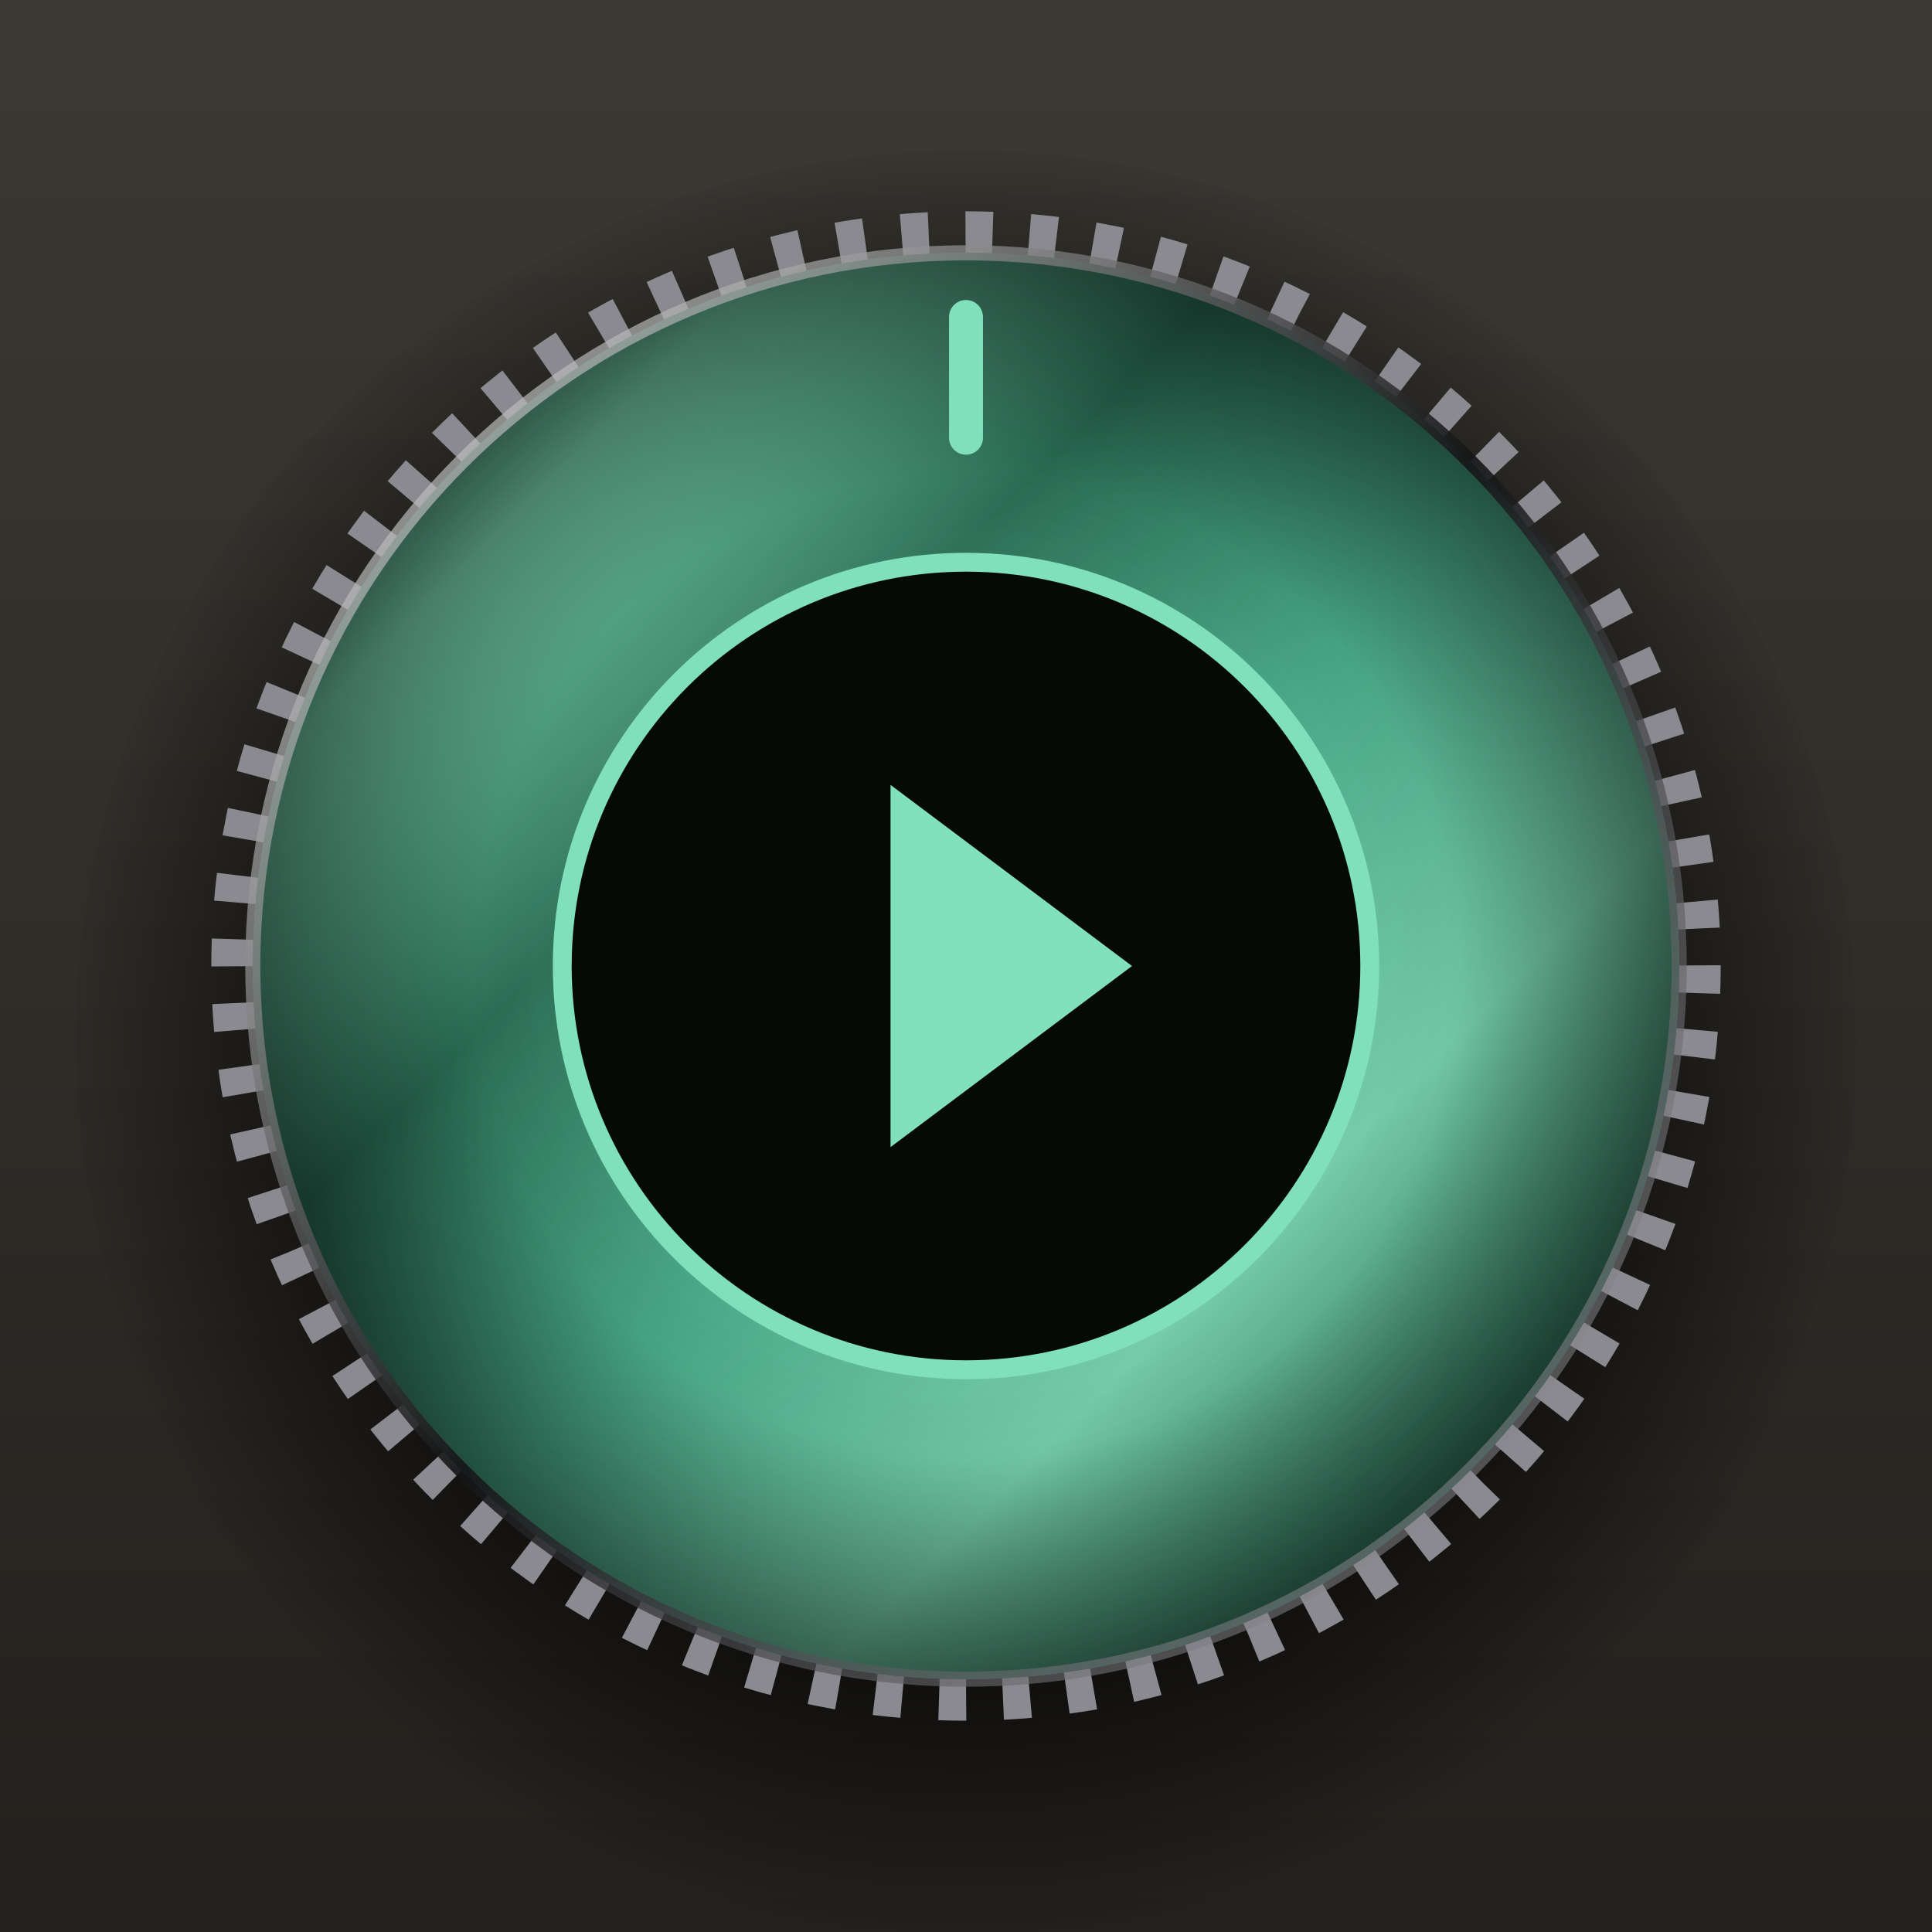
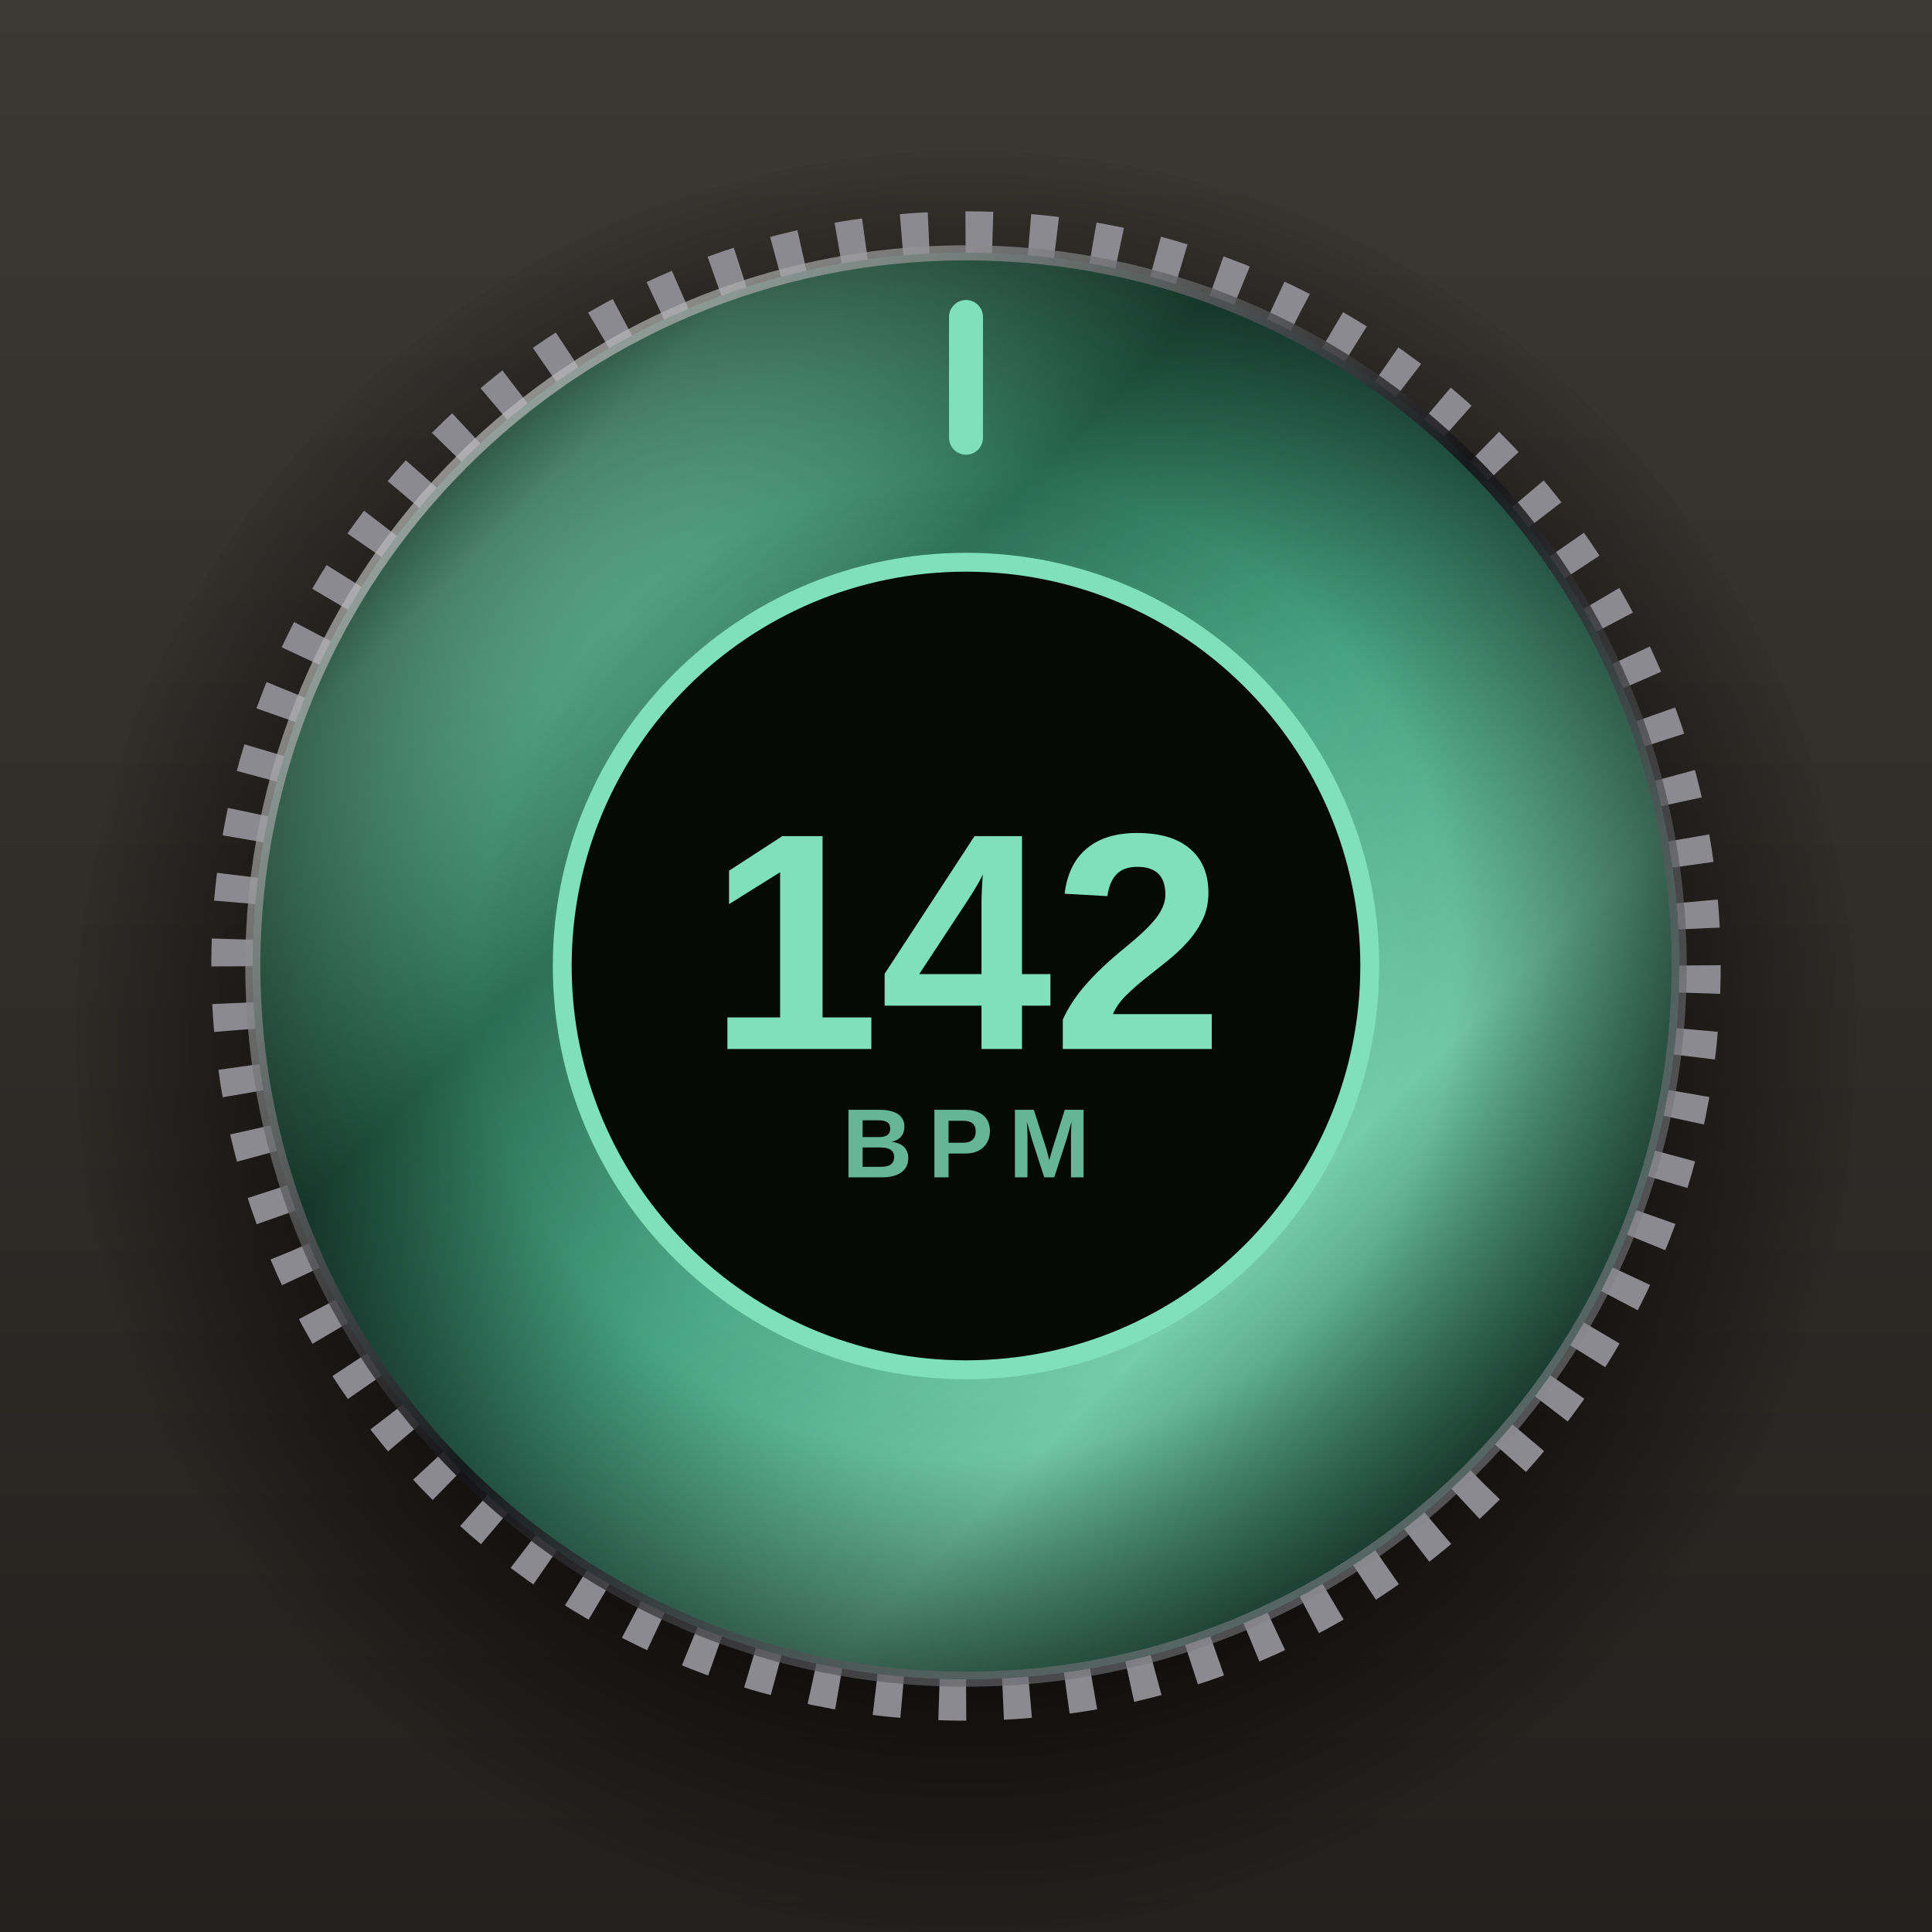
<svg xmlns="http://www.w3.org/2000/svg" viewBox="0 0 512 512">
  <defs>
    <linearGradient id="bg" x1="0" y1="0" x2="0" y2="1">
      <stop offset="0" stop-color="#3b3933" />
      <stop offset="1" stop-color="#23211d" />
    </linearGradient>
    <radialGradient id="shadow" cx="50%" cy="50%" r="50%">
      <stop offset="0.7" stop-color="#000" stop-opacity="0.6" />
      <stop offset="1" stop-color="#000" stop-opacity="0" />
    </radialGradient>
    <linearGradient id="metal" x1="0" y1="0" x2="1" y2="1">
      <stop offset="0" stop-color="#2f7a5f" />
      <stop offset="0.18" stop-color="#7fe0bb" />
      <stop offset="0.35" stop-color="#2f7a5f" />
      <stop offset="0.52" stop-color="#4fb894" />
      <stop offset="0.7" stop-color="#7fe0bb" />
      <stop offset="0.88" stop-color="#2f7a5f" />
      <stop offset="1" stop-color="#2f7a5f" />
    </linearGradient>
    <radialGradient id="depth" cx="50%" cy="50%" r="50%">
      <stop offset="0" stop-color="#fff" stop-opacity="0.08" />
      <stop offset="0.7" stop-color="#000" stop-opacity="0.12" />
      <stop offset="1" stop-color="#000" stop-opacity="0.55" />
    </radialGradient>
    <linearGradient id="bezel" x1="0" y1="0" x2="1" y2="1">
      <stop offset="0" stop-color="#fff" stop-opacity="0.6" />
      <stop offset="0.5" stop-color="#141416" stop-opacity="0.9" />
      <stop offset="1" stop-color="#b4b4ba" stop-opacity="0.4" />
    </linearGradient>
  </defs>
  <rect width="512" height="512" fill="url(#bg)" />
  <circle cx="256" cy="276" r="236" fill="url(#shadow)" />
  <circle cx="256" cy="256" r="194.5" fill="none" stroke="#8a8a90" stroke-width="11" stroke-dasharray="7.2 9.773" />
  <circle cx="256" cy="256" r="189" fill="url(#metal)" />
  <circle cx="256" cy="256" r="189" fill="url(#depth)" />
  <circle cx="256" cy="256" r="189" fill="none" stroke="url(#bezel)" stroke-width="4" />
  <path d="M256 84V116" stroke="#7fe0bb" stroke-width="9" stroke-linecap="round" />
  <circle cx="256" cy="256" r="107" fill="#050a07" stroke="#7fe0bb" stroke-width="5" />
-   <path d="M236 208L300 256L236 304Z" fill="#7fe0bb" />
+   <text x="256" y="278" text-anchor="middle" font-family="Arial, Helvetica, sans-serif" font-weight="700" font-size="82" fill="#7fe0bb">142</text>
+   <text x="256" y="312" text-anchor="middle" font-family="Arial, Helvetica, sans-serif" font-weight="700" font-size="26" letter-spacing="4" fill="#7fe0bb" fill-opacity="0.8">BPM</text>
</svg>
